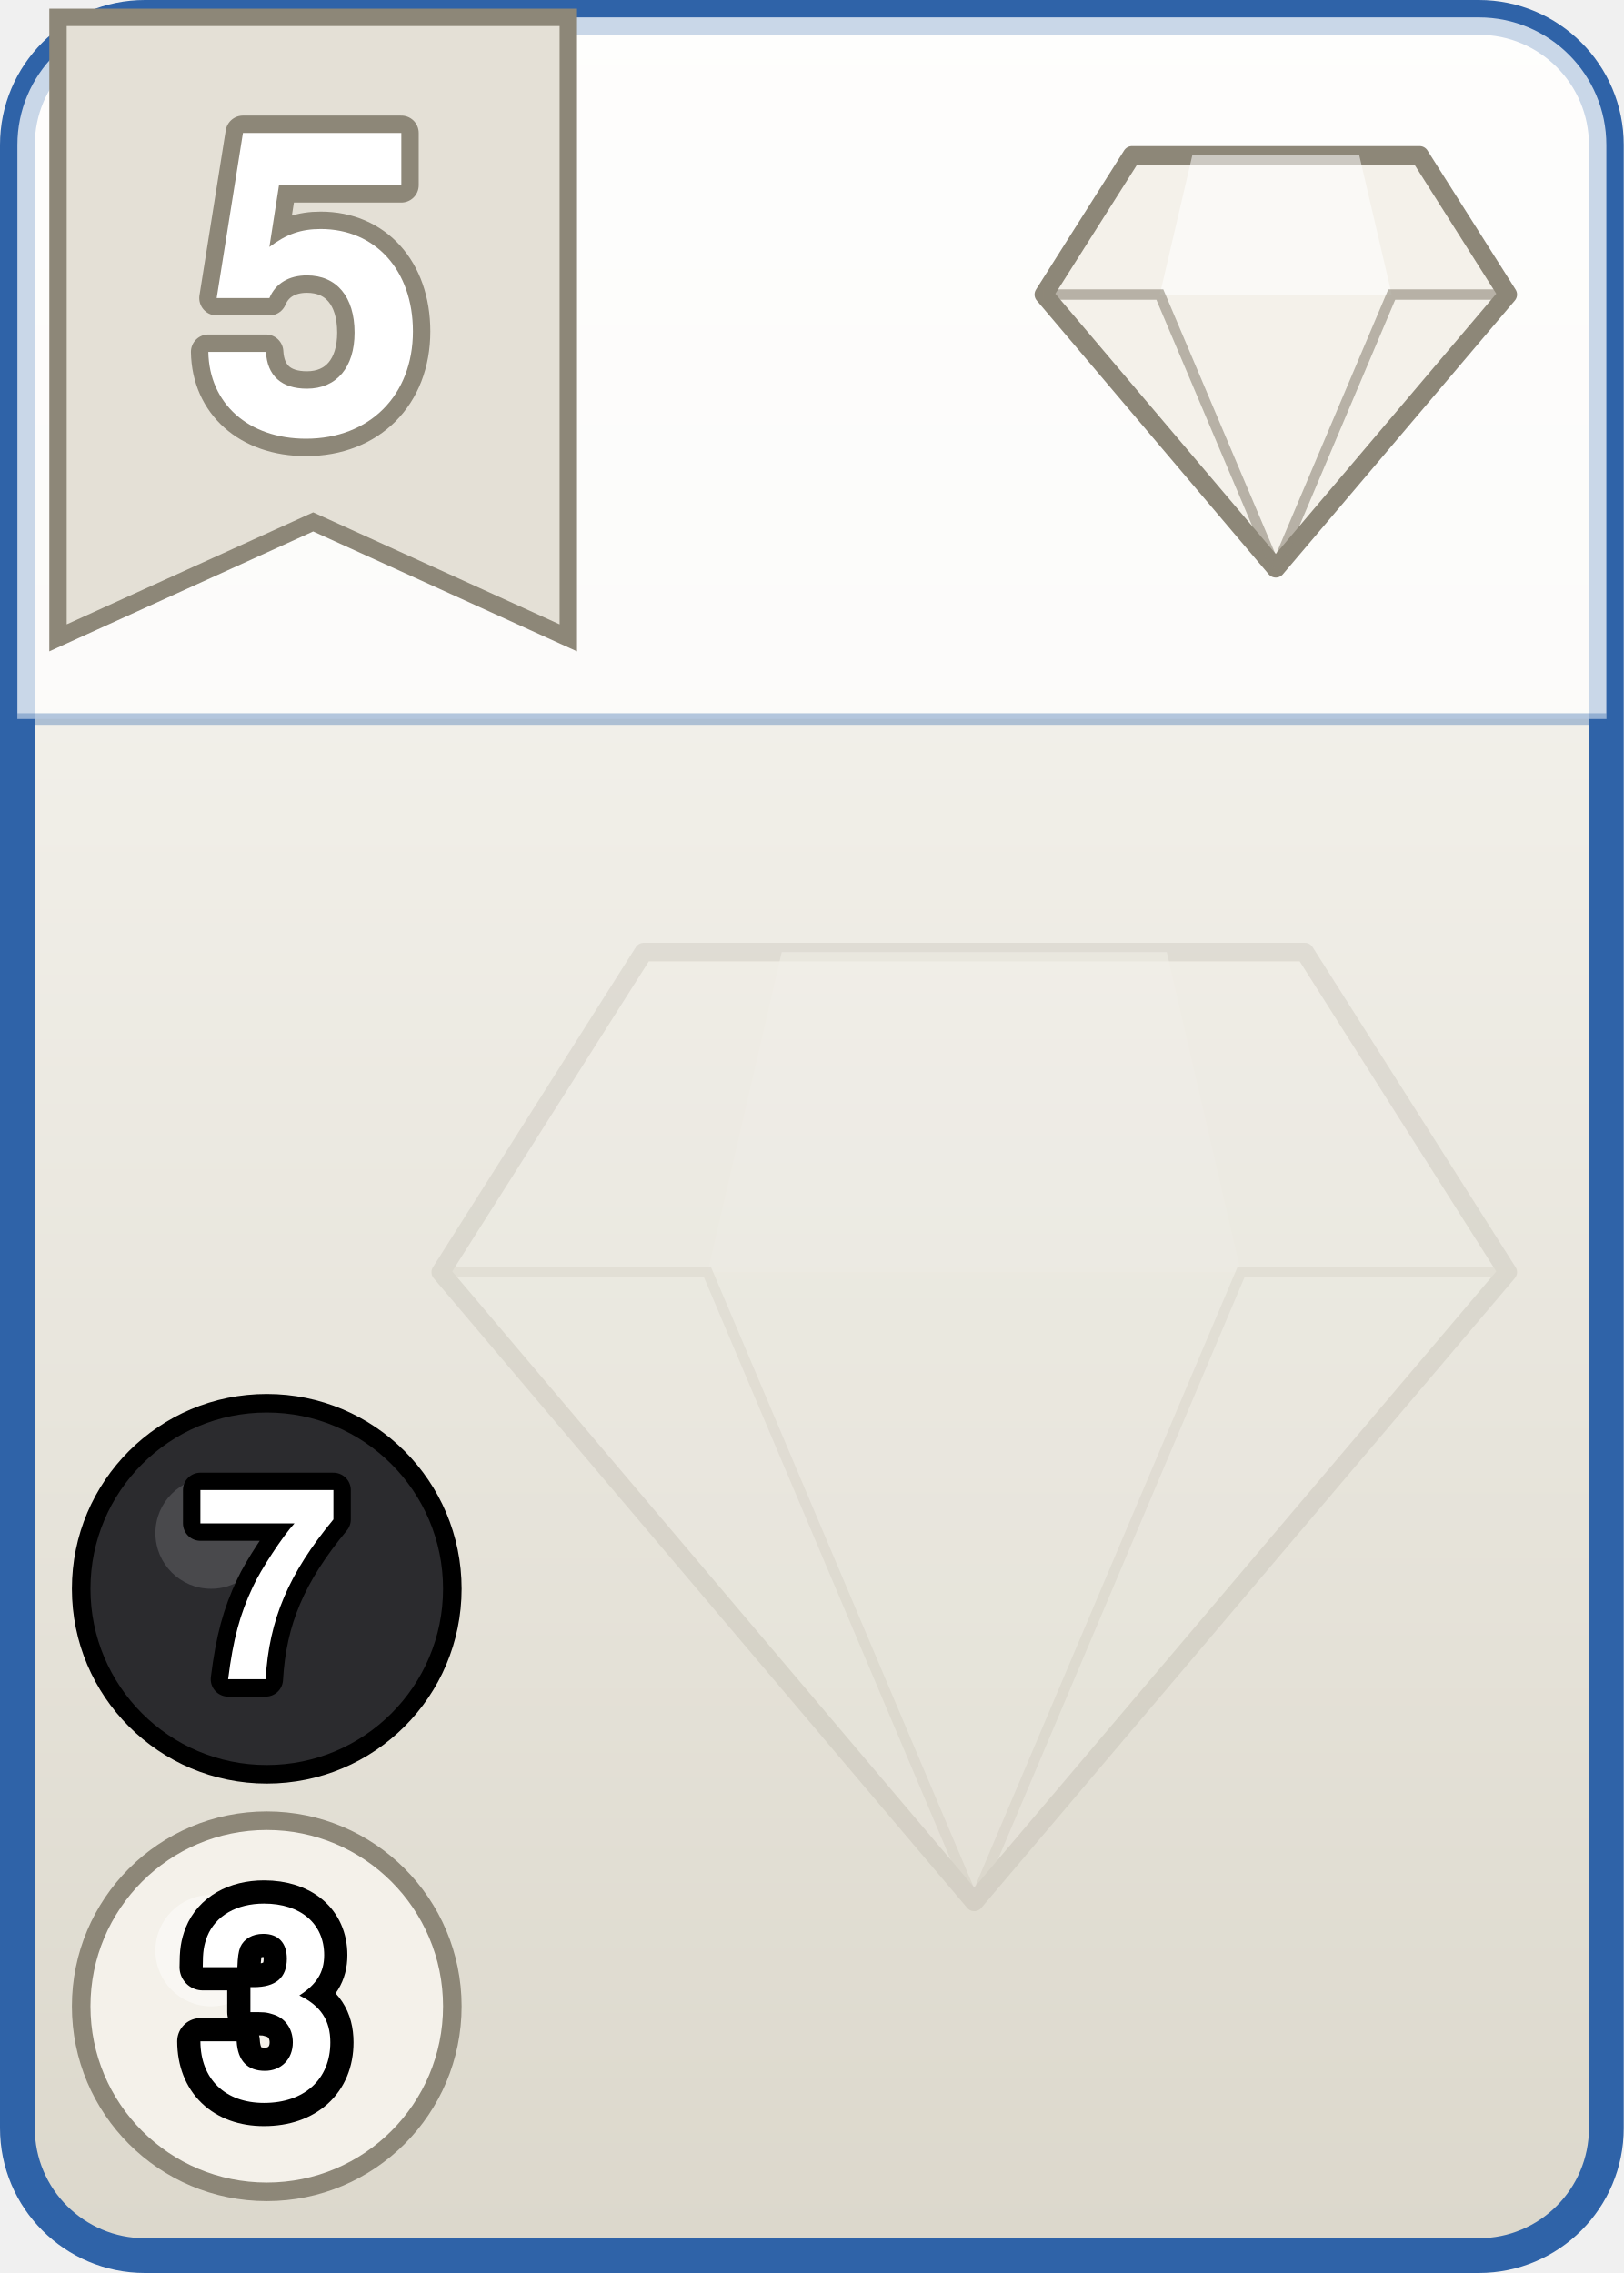
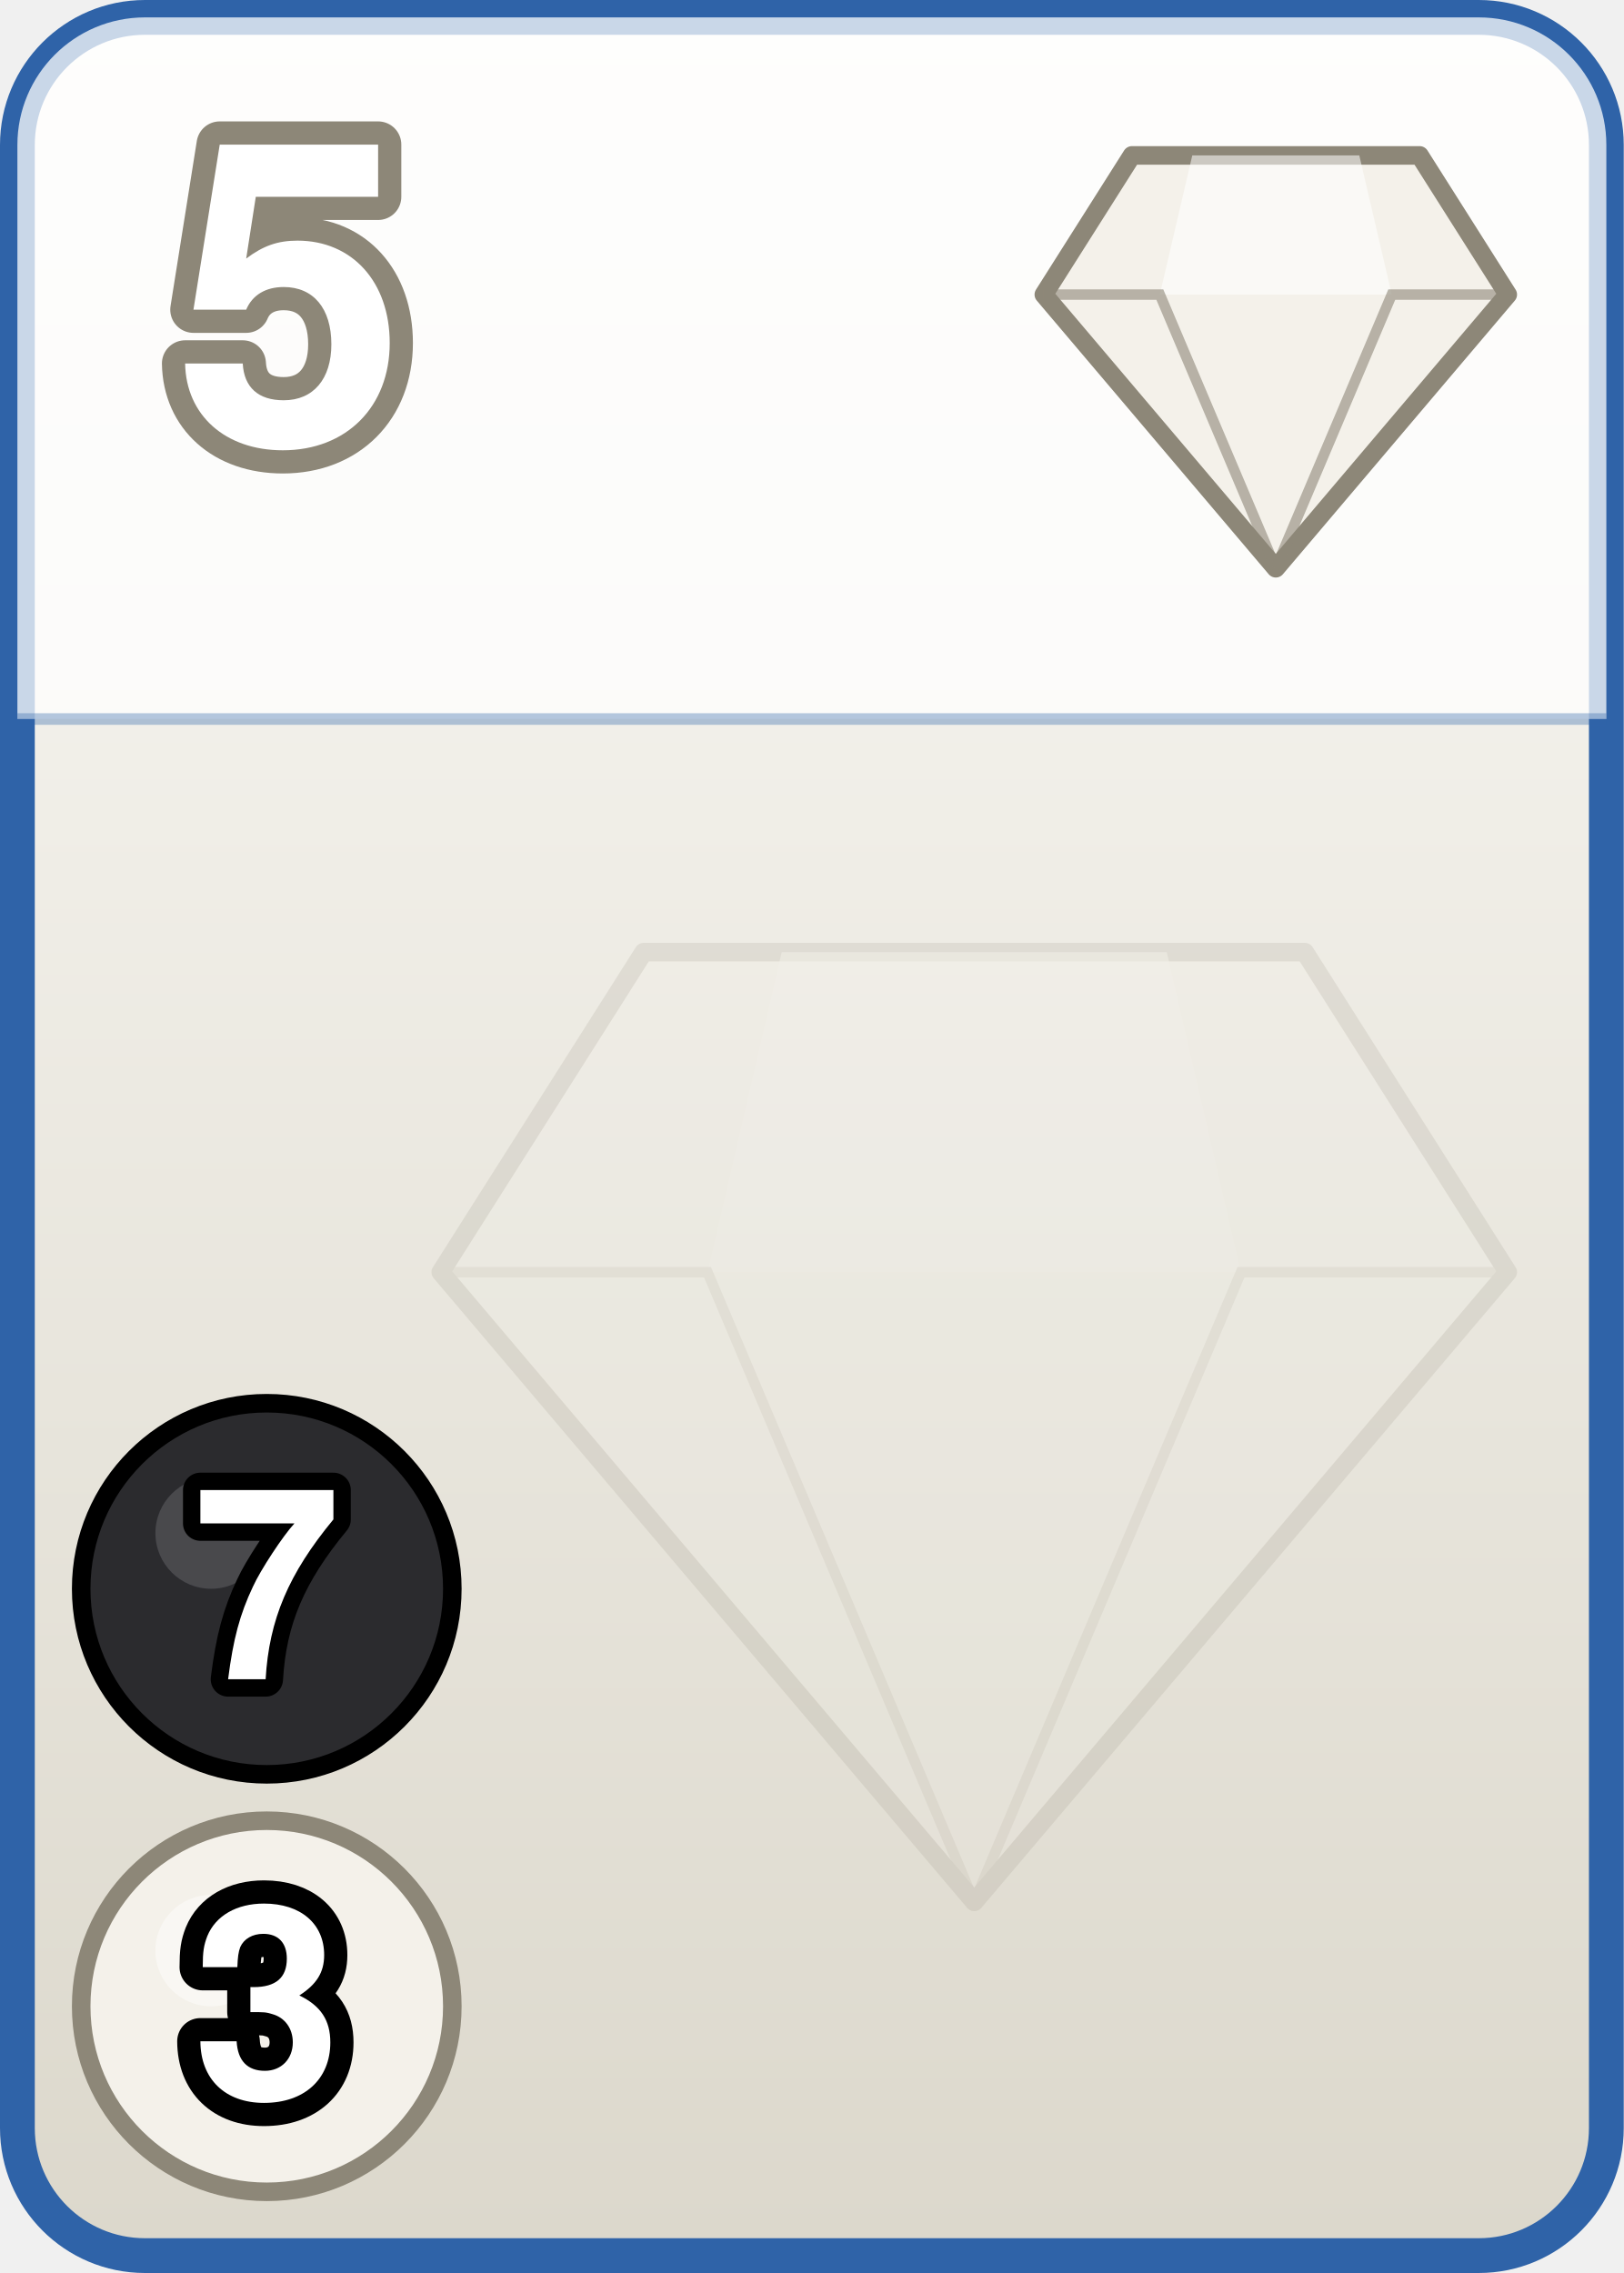
<svg xmlns="http://www.w3.org/2000/svg" width="140" height="196" viewBox="0 0 140 196" role="img" aria-label="レベル3 5点 ボーナス白 コスト白3・黒7">
  <defs>
    <linearGradient id="bgc85" x1="0" y1="0" x2="0" y2="1">
      <stop offset="0" stop-color="#FBFAF6" />
      <stop offset="1" stop-color="#DCD8CC" />
    </linearGradient>
  </defs>
  <rect x="1.5" y="1.5" width="137" height="193" rx="11" fill="url(#bgc85)" stroke="#2F63A8" stroke-width="3" />
  <g opacity="0.16">
    <polygon points="55.5,82.1 112.5,82.1 130.0,109.7 84.0,164.0 38.0,109.7" fill="#F4F1EA" stroke="#8D8778" stroke-width="1.6" stroke-linejoin="round" />
    <polygon points="67.4,82.1 100.6,82.1 107.0,109.7 61.0,109.7" fill="#FFFFFF" opacity="0.55" />
    <polyline points="38.0,109.7 61.0,109.7 84.0,164.0" fill="none" stroke="#8D8778" stroke-width="0.9" opacity="0.6" />
    <polyline points="130.0,109.7 107.0,109.7 84.0,164.0" fill="none" stroke="#8D8778" stroke-width="0.9" opacity="0.6" />
  </g>
  <path d="M1.5,62 V12.5 A11,11 0 0 1 12.5,1.5 H127.5 A11,11 0 0 1 138.5,12.5 V62 Z" fill="#FFFFFF" opacity="0.74" />
  <line x1="1.5" y1="62" x2="138.5" y2="62" stroke="#2F63A8" stroke-width="1" opacity="0.35" />
  <polygon points="97.6,13.4 122.4,13.4 130.0,25.4 110.0,49.0 90.0,25.4" fill="#F4F1EA" stroke="#8D8778" stroke-width="1.6" stroke-linejoin="round" />
  <polygon points="102.8,13.4 117.2,13.4 120.0,25.4 100.0,25.4" fill="#FFFFFF" opacity="0.55" />
  <polyline points="90.0,25.4 100.0,25.4 110.0,49.0" fill="none" stroke="#8D8778" stroke-width="0.9" opacity="0.6" />
  <polyline points="130.0,25.4 120.0,25.4 110.0,49.0" fill="none" stroke="#8D8778" stroke-width="0.9" opacity="0.6" />
-   <path d="M5,1.5 H49 V55 L27,45 L5,55 Z" fill="#E4E0D6" stroke="#8D8778" stroke-width="1.5" />
-   <text x="27" y="37" text-anchor="middle" font-size="36" font-weight="800" fill="#FFFFFF" stroke="#8D8778" stroke-width="3" paint-order="stroke" stroke-linejoin="round" font-family="'Helvetica Neue', Helvetica, Arial, sans-serif">5</text>
+   <text x="25" y="38" text-anchor="middle" font-size="36" font-weight="800" fill="#FFFFFF" stroke="#8D8778" stroke-width="4" paint-order="stroke" stroke-linejoin="round" font-family="'Helvetica Neue', Helvetica, Arial, sans-serif">5</text>
  <circle cx="23" cy="137" r="16" fill="#2B2B2E" stroke="#000000" stroke-width="1.6" />
  <circle cx="18.2" cy="132.2" r="4.8" fill="#6C6C72" opacity="0.45" />
  <text x="23" y="144.8" text-anchor="middle" font-size="23" font-weight="800" fill="#FFFFFF" stroke="#000000" stroke-width="3" paint-order="stroke" stroke-linejoin="round" font-family="'Helvetica Neue', Helvetica, Arial, sans-serif">7</text>
  <circle cx="23" cy="173" r="16" fill="#F4F1EA" stroke="#8D8778" stroke-width="1.6" />
  <circle cx="18.2" cy="168.2" r="4.8" fill="#FFFFFF" opacity="0.45" />
  <text x="23" y="180.8" text-anchor="middle" font-size="23" font-weight="800" fill="#FFFFFF" stroke="#000000" stroke-width="4" paint-order="stroke" stroke-linejoin="round" font-family="'Helvetica Neue', Helvetica, Arial, sans-serif">3</text>
</svg>
